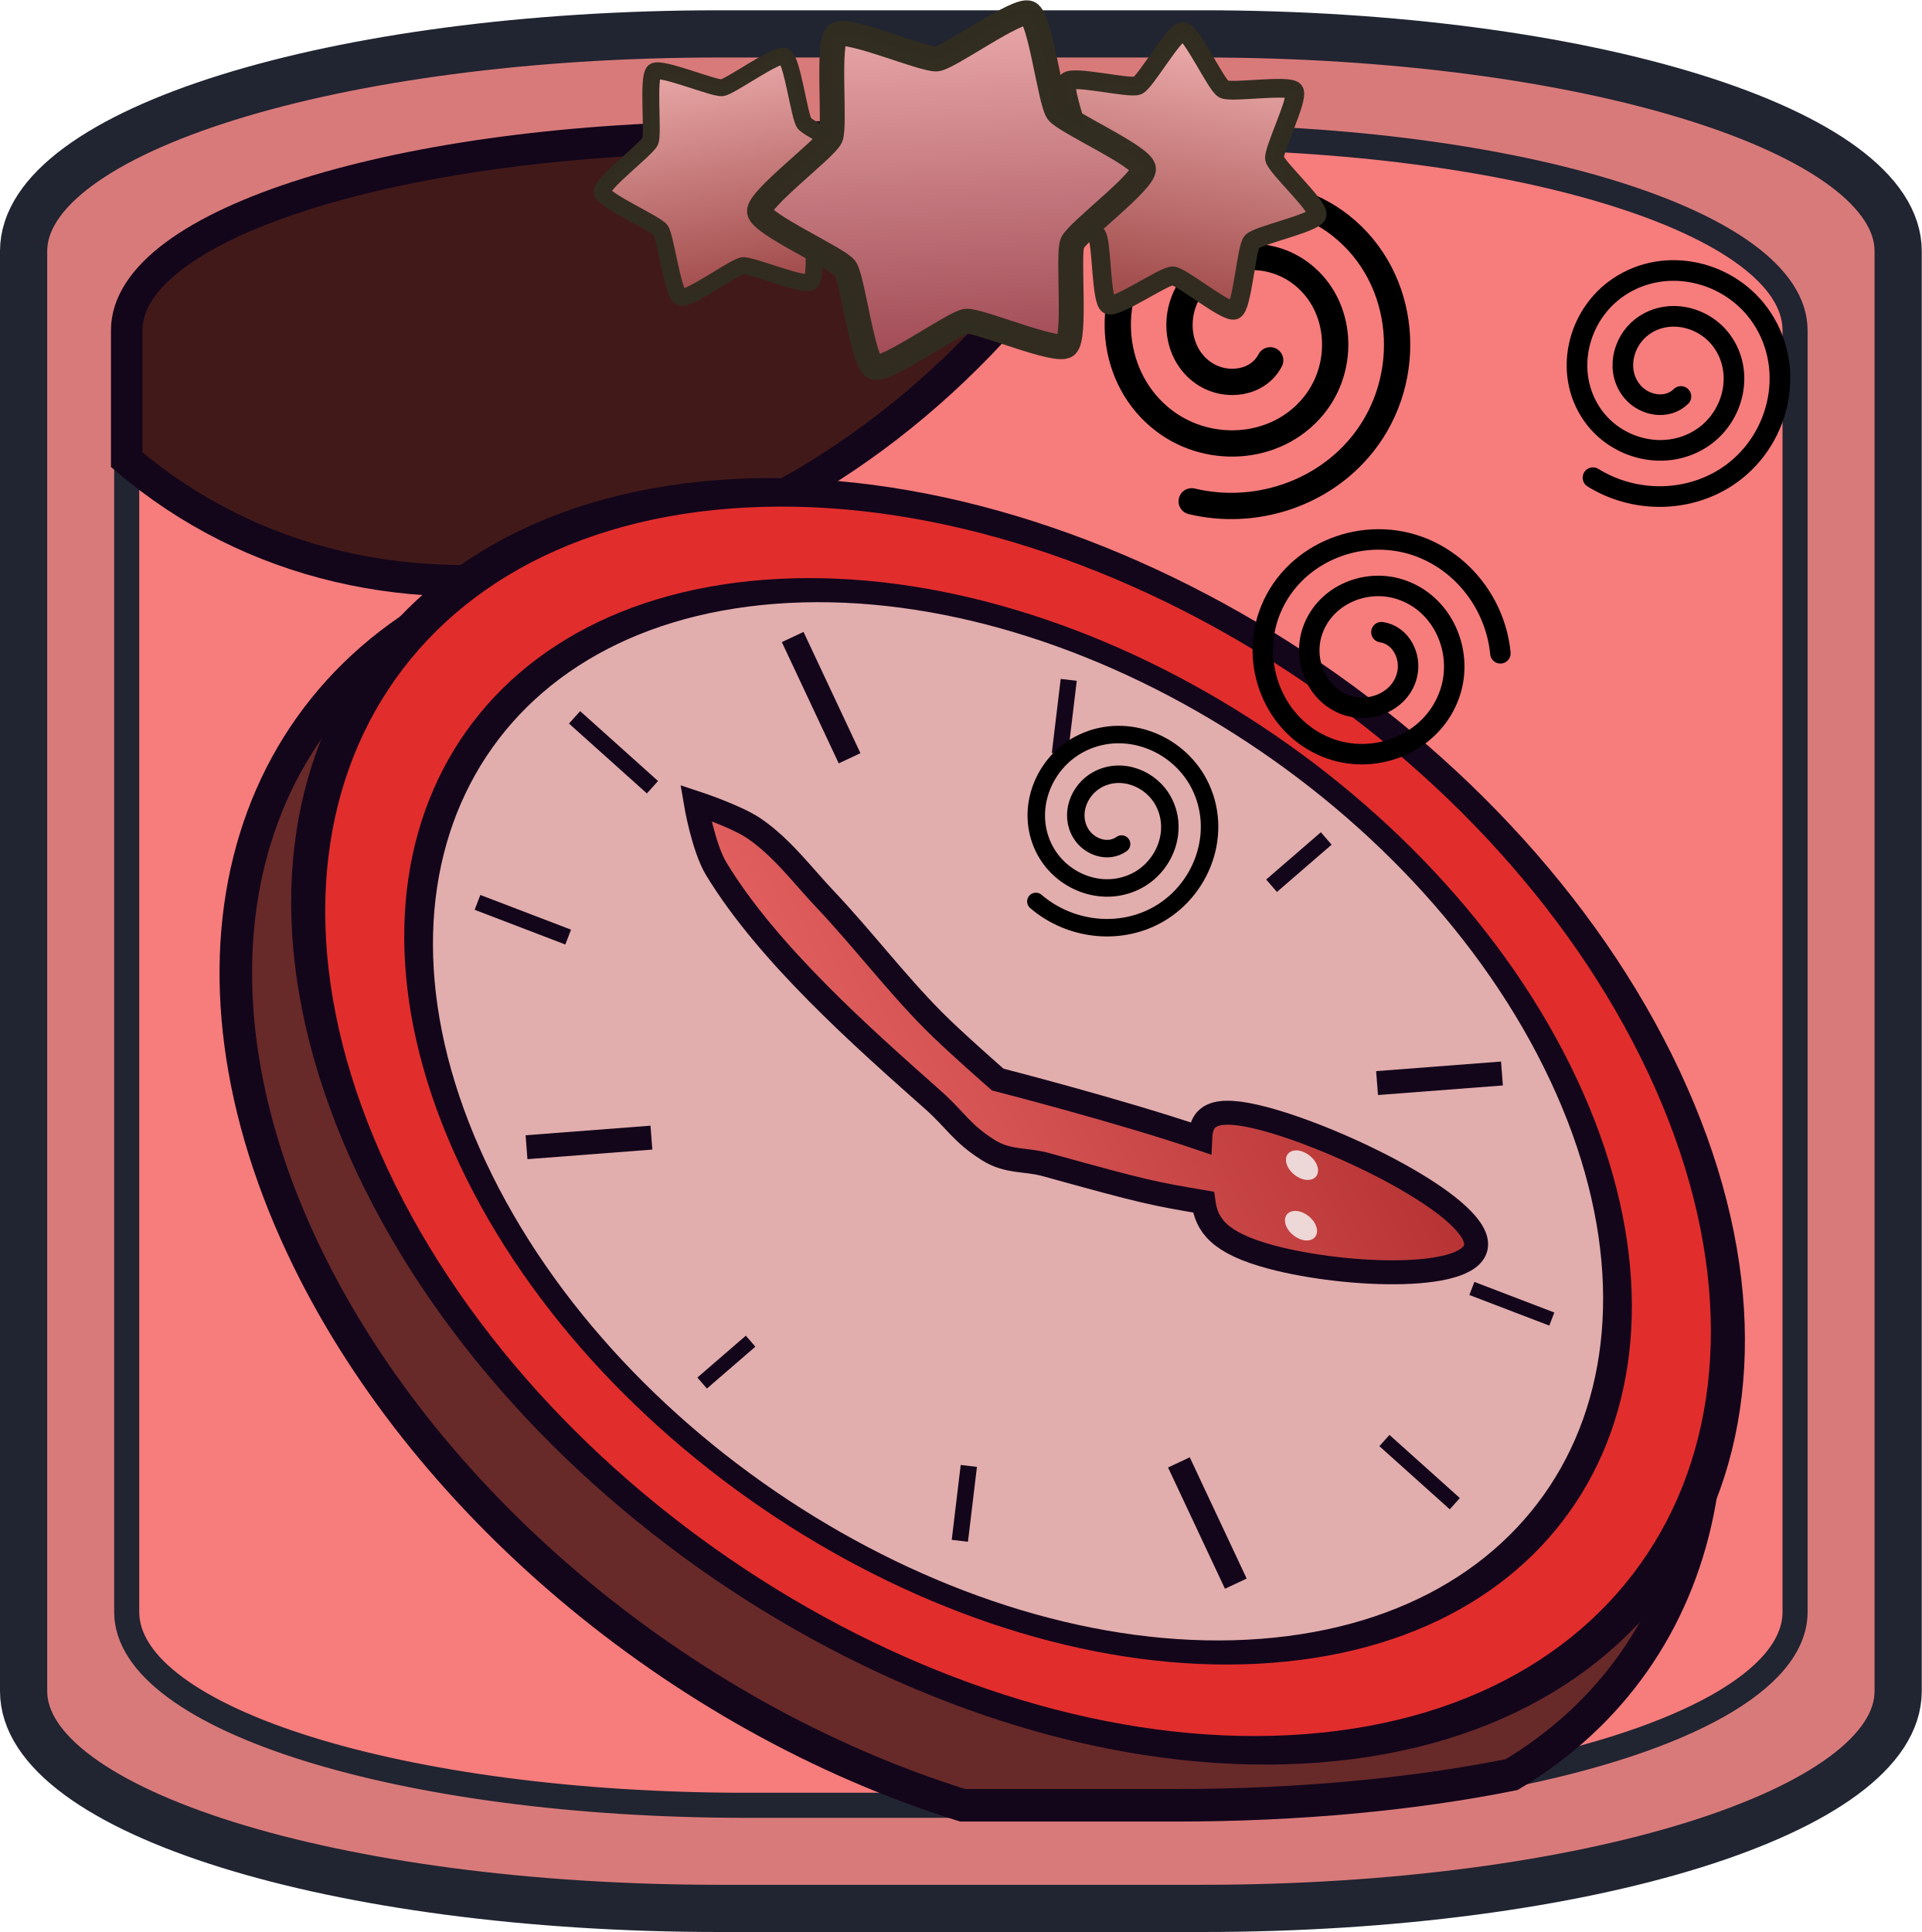
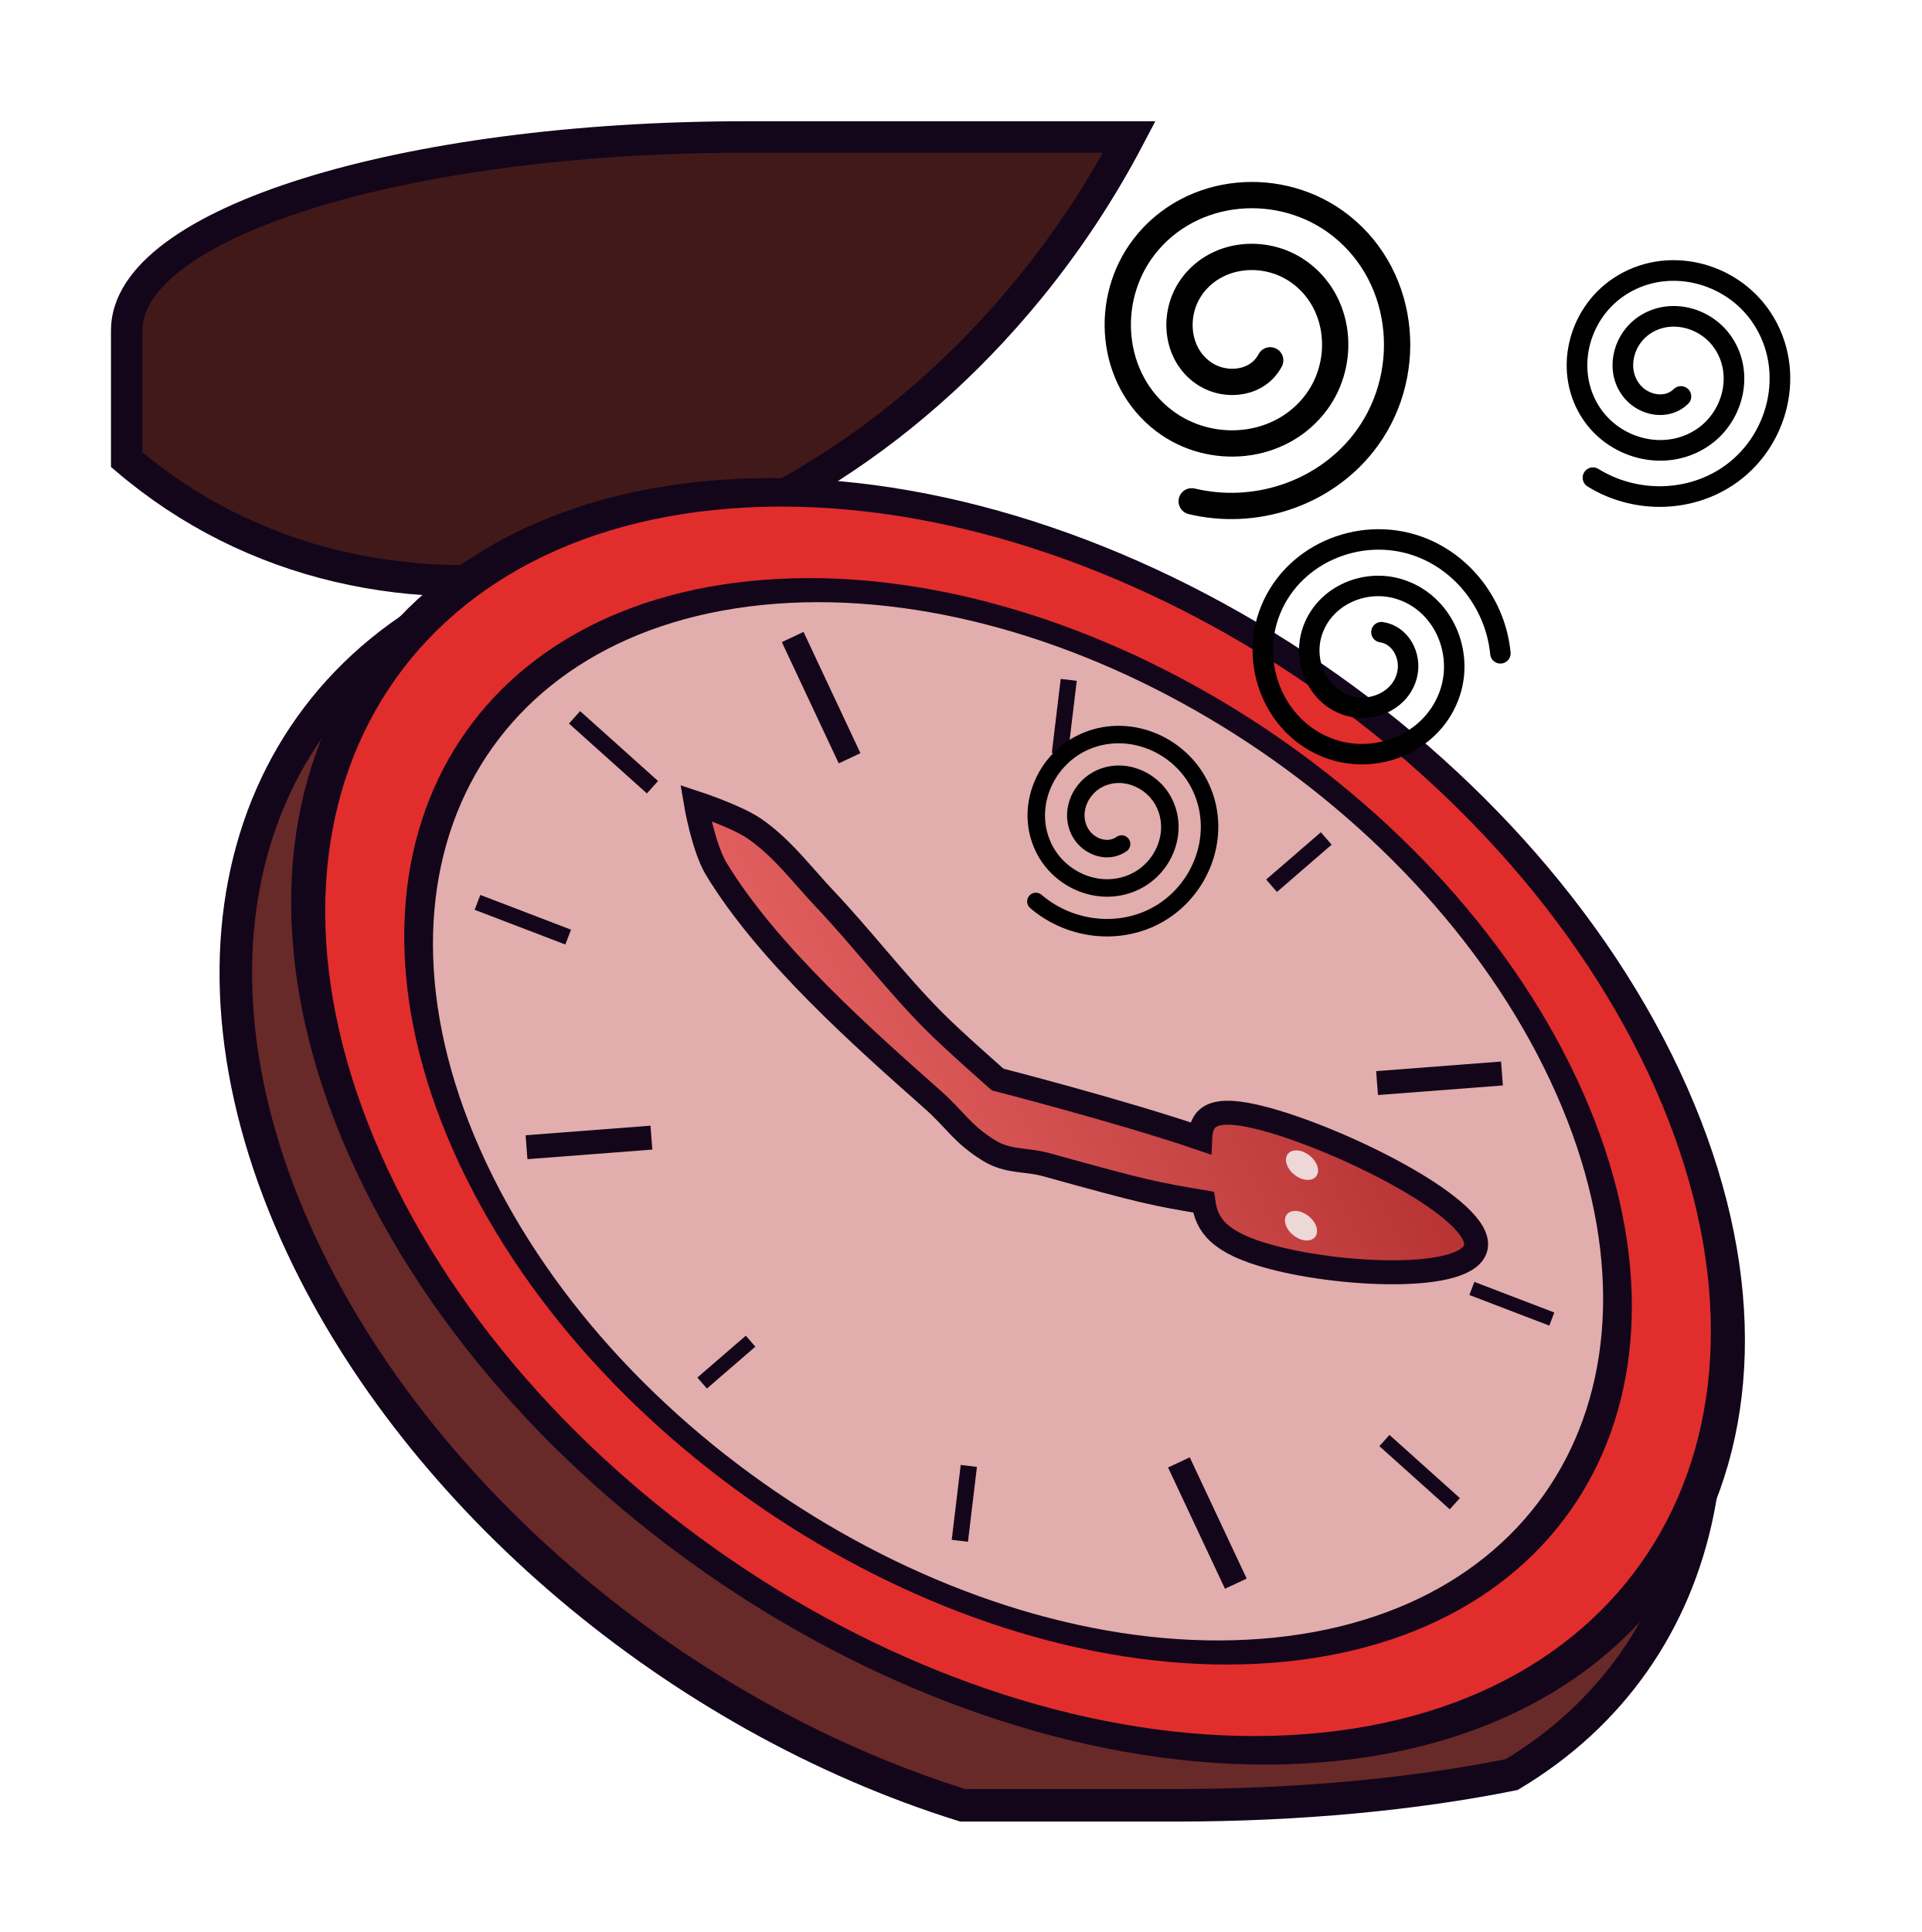
<svg xmlns="http://www.w3.org/2000/svg" xmlns:xlink="http://www.w3.org/1999/xlink" width="200" height="201.07" viewBox="0 0 52.917 53.2" version="1.1" id="svg1">
  <defs id="defs1">
    <linearGradient id="linearGradient4">
      <stop style="stop-color:#e26060;stop-opacity:1;" offset="0" id="stop4" />
      <stop style="stop-color:#b63232;stop-opacity:1;" offset="1" id="stop5" />
    </linearGradient>
    <linearGradient xlink:href="#linearGradient4" id="linearGradient5" x1="12.979" y1="16.647" x2="23.443" y2="16.647" gradientUnits="userSpaceOnUse" gradientTransform="matrix(1.552003,-0.1190643,0.7071439,1.506888,-9.940898,5.529155)" />
-     <linearGradient xlink:href="#linearGradient29" id="linearGradient25" x1="9.158" y1="0.654" x2="9.524" y2="7.639" gradientUnits="userSpaceOnUse" />
-     <linearGradient id="linearGradient29">
-       <stop style="stop-color:#f2b3b3;stop-opacity:1;" offset="0" id="stop28" />
-       <stop style="stop-color:#9e4752;stop-opacity:1;" offset="1" id="stop29" />
-     </linearGradient>
-     <linearGradient xlink:href="#linearGradient27" id="linearGradient26" x1="9.158" y1="0.654" x2="9.524" y2="7.639" gradientUnits="userSpaceOnUse" />
-     <linearGradient id="linearGradient27">
-       <stop style="stop-color:#f2b3b3;stop-opacity:1;" offset="0" id="stop26" />
-       <stop style="stop-color:#9e4747;stop-opacity:1;" offset="1" id="stop27" />
-     </linearGradient>
-     <linearGradient xlink:href="#linearGradient27" id="linearGradient15" gradientUnits="userSpaceOnUse" x1="9.158" y1="0.654" x2="9.524" y2="7.639" />
  </defs>
  <g id="layer1" style="display:inline" transform="translate(-0.2000028,-0.01799165)">
-     <rect style="fill:#d97a7a;fill-opacity:1;stroke:#212532;stroke-width:1.3;stroke-linejoin:round;stroke-miterlimit:8.2;stroke-dasharray:none;stroke-opacity:0.996" id="rect1" width="51.617" height="51.617" x="0.85" y="0.951" ry="5.982" rx="19.158" />
-     <path d="M 26.708,49.729 A 22.315,15.311 35.249 0 1 8.517,34.347 22.315,15.311 35.249 0 1 14.201,15.964 16.74,20.41 32.188 0 1 3.689,12.676 v 31.73 c 0,2.949 7.604,5.323 17.05,5.323 z" style="fill:#f77c7c;fill-opacity:1;stroke:#212532;stroke-width:0.69;stroke-linejoin:round;stroke-miterlimit:8.2;stroke-opacity:0.996" id="path10" />
-     <path d="m 31.296,3.79 a 16.74,20.41 32.188 0 1 -2.761,4.179 16.74,20.41 32.188 0 1 -9.882,7.063 22.315,15.311 35.249 0 1 26.724,16.488 22.315,15.311 35.249 0 1 -3.552,17.364 c 4.702,-0.946 7.803,-2.594 7.803,-4.478 V 9.113 c 0,-2.949 -7.604,-5.323 -17.05,-5.323 z" style="fill:#f77c7c;fill-opacity:1;stroke:#212532;stroke-width:0.69;stroke-linejoin:round;stroke-miterlimit:8.2;stroke-opacity:0.996" id="path8" />
    <path style="fill:none;fill-rule:evenodd;stroke:#000000;stroke-width:0.365;stroke-linecap:round;stroke-dasharray:none" id="path12" d="m 29.667,8.526 c -0.247,0.241 -0.65,0.163 -0.859,-0.086 -0.293,-0.347 -0.182,-0.871 0.162,-1.139 0.446,-0.346 1.094,-0.201 1.418,0.239 0.4,0.544 0.221,1.317 -0.315,1.697 C 29.431,9.691 28.532,9.478 28.096,8.845 27.588,8.107 27.835,7.082 28.565,6.591 c 0.836,-0.563 1.987,-0.281 2.534,0.545 0.618,0.933 0.301,2.21 -0.621,2.813 -0.711,0.464 -1.649,0.459 -2.367,0.014" transform="matrix(1.556564,0,0,1.556564,0.3070861,-2.336249)" />
    <path style="fill:none;fill-rule:evenodd;stroke:#000000;stroke-width:0.465;stroke-linecap:round;stroke-dasharray:none" id="path13" d="M 21.407,5.644 C 21.192,6.056 20.643,6.126 20.27,5.896 19.749,5.575 19.671,4.857 19.998,4.37 20.423,3.739 21.314,3.651 21.914,4.079 22.655,4.606 22.751,5.671 22.225,6.383 21.595,7.235 20.355,7.34 19.531,6.714 18.569,5.983 18.454,4.567 19.18,3.63 20.013,2.557 21.605,2.434 22.654,3.26 c 1.184,0.934 1.316,2.703 0.389,3.863 -0.714,0.894 -1.917,1.281 -3.025,1.015" transform="matrix(1.556564,0,0,1.556564,1.85439,1.154677)" />
  </g>
  <g id="layer2" transform="translate(-0.2000028,-0.01799165)">
    <path d="M 31.296,3.79 H 20.739 c -9.446,0 -17.05,2.374 -17.05,5.323 V 12.676 A 16.74,20.41 32.188 0 0 28.535,7.968 16.74,20.41 32.188 0 0 31.296,3.79 Z" style="fill:#421919;stroke:#13061b;stroke-width:0.867" id="path7" />
    <path d="m 14.201,15.964 a 16.74,20.41 32.188 0 0 4.452,-0.932 22.315,15.311 35.249 0 0 -0.103,0.008 22.315,15.311 35.249 0 0 -4.349,0.924 z" style="fill:#682929;stroke:#13061b;stroke-width:0.896" id="path11" />
    <path d="M 41.825,48.884 A 22.315,15.311 35.249 0 0 45.377,31.52 22.315,15.311 35.249 0 0 18.653,15.032 16.74,20.41 32.188 0 1 14.201,15.964 22.315,15.311 35.249 0 0 8.517,34.347 22.315,15.311 35.249 0 0 26.708,49.729 h 5.87 c 3.414,0 6.586,-0.31 9.247,-0.845 z" style="fill:#682929;stroke:#13061b;stroke-width:0.896" id="path9" />
    <ellipse style="fill:#e22d2d;fill-opacity:1;stroke:#13061b;stroke-width:0.865" id="path1-3" cx="13.296" cy="35.251" rx="17.835" ry="19.072" transform="matrix(0.9970702,-0.07649175,0.424823,0.9052764,0,0)" />
    <ellipse style="fill:#e2adad;fill-opacity:1;stroke:#13061b;stroke-width:0.73" id="path1" cx="13.296" cy="35.251" rx="15.061" ry="16.106" transform="matrix(0.9970702,-0.07649175,0.424823,0.9052764,0,0)" />
    <path style="fill:#e2adad;fill-opacity:1;stroke:#13061b;stroke-width:0.66" d="m 22.027,17.559 1.567,3.339" id="path2" />
    <path style="fill:#e2adad;fill-opacity:1;stroke:#13061b;stroke-width:0.66" d="m 32.662,40.287 1.567,3.339" id="path2-8" />
    <path style="fill:#e2adad;fill-opacity:1;stroke:#13061b;stroke-width:0.445" d="m 29.628,18.739 -0.245,2.041" id="path2-1" />
    <path style="fill:#e2adad;fill-opacity:1;stroke:#13061b;stroke-width:0.45" d="m 26.877,40.384 -0.247,2.062" id="path2-8-7" />
    <path style="fill:#e2adad;fill-opacity:1;stroke:#13061b;stroke-width:0.453" d="m 36.719,23.106 -1.506,1.302" id="path2-7" />
    <path style="fill:#e2adad;fill-opacity:1;stroke:#13061b;stroke-width:0.401" d="m 20.868,36.949 -1.334,1.153" id="path2-8-6" />
    <path style="fill:#e2adad;fill-opacity:1;stroke:#13061b;stroke-width:0.66" d="m 41.557,29.578 -3.439,0.264" id="path2-2" />
    <path style="fill:#e2adad;fill-opacity:1;stroke:#13061b;stroke-width:0.66" d="M 18.137,31.344 14.698,31.608" id="path2-8-2" />
    <path style="fill:#e2adad;fill-opacity:1;stroke:#13061b;stroke-width:0.46" d="m 16.021,19.771 2.145,1.924" id="path2-76" />
    <path style="fill:#e2adad;fill-opacity:1;stroke:#13061b;stroke-width:0.416" d="m 38.321,39.685 1.938,1.739" id="path2-8-1" />
    <path style="fill:#e2adad;fill-opacity:1;stroke:#13061b;stroke-width:0.438" d="m 13.348,24.866 2.497,0.956" id="path2-9" />
    <path style="fill:#e2adad;fill-opacity:1;stroke:#13061b;stroke-width:0.386" d="m 40.729,35.497 2.201,0.843" id="path2-8-5" />
    <path id="path3" style="fill:url(#linearGradient5);stroke:#13061b;stroke-width:0.66" d="m 19.358,22.127 c 0,0 0.206,1.225 0.567,1.82 1.417,2.337 4.058,4.667 5.957,6.351 0.641,0.569 0.792,0.923 1.528,1.387 0.547,0.345 1.018,0.243 1.599,0.404 2.755,0.765 2.961,0.798 4.33,1.031 0.086,0.626 0.416,1.126 1.876,1.515 2.085,0.555 5.684,0.673 5.63,-0.379 -0.055,-1.052 -3.742,-2.876 -5.827,-3.431 -1.453,-0.387 -1.744,-0.056 -1.769,0.536 -2.19,-0.747 -5.576,-1.616 -5.576,-1.616 0,0 -1.223,-1.069 -1.786,-1.639 -1.057,-1.071 -1.944,-2.246 -2.974,-3.334 C 22.286,24.109 21.733,23.355 20.964,22.83 20.471,22.493 19.358,22.127 19.358,22.127 Z" />
    <ellipse style="fill:#edd7d7;fill-opacity:1;stroke:#13061b;stroke-width:0;stroke-dasharray:none" id="path4" cx="20.317" cy="37.178" rx="0.4" ry="0.448" transform="matrix(0.9970702,-0.07649175,0.424823,0.9052764,0,0)" />
    <path style="display:inline;fill:none;fill-rule:evenodd;stroke:#000000;stroke-width:0.265;stroke-linecap:round;stroke-dasharray:none" id="path14" d="m 24.288,10.078 c 0.252,0.038 0.387,0.31 0.334,0.544 -0.073,0.328 -0.431,0.497 -0.743,0.414 -0.403,-0.108 -0.608,-0.554 -0.494,-0.941 0.141,-0.478 0.676,-0.719 1.139,-0.573 0.554,0.174 0.831,0.798 0.653,1.338 -0.207,0.63 -0.921,0.942 -1.536,0.733 -0.705,-0.24 -1.054,-1.043 -0.813,-1.735 0.272,-0.781 1.166,-1.166 1.933,-0.893 0.591,0.211 1.007,0.765 1.067,1.387" transform="matrix(2.127014,0,0,2.127014,-13.42228,-4.010719)" />
    <path style="display:inline;fill:none;fill-rule:evenodd;stroke:#000000;stroke-width:0.265;stroke-linecap:round;stroke-dasharray:none" id="path14-2" d="m 24.288,10.078 c 0.252,0.038 0.387,0.31 0.334,0.544 -0.073,0.328 -0.431,0.497 -0.743,0.414 -0.403,-0.108 -0.608,-0.554 -0.494,-0.941 0.141,-0.478 0.676,-0.719 1.139,-0.573 0.554,0.174 0.831,0.798 0.653,1.338 -0.207,0.63 -0.921,0.942 -1.536,0.733 -0.705,-0.24 -1.054,-1.043 -0.813,-1.735 0.272,-0.781 1.166,-1.166 1.933,-0.893 0.591,0.211 1.007,0.765 1.067,1.387" transform="matrix(-1.308786,1.259197,-1.259197,-1.308786,75.56176,5.866222)" />
    <ellipse style="fill:#edd7d7;fill-opacity:1;stroke:#13061b;stroke-width:0;stroke-dasharray:none" id="path4-3" cx="19.533" cy="38.953" rx="0.4" ry="0.448" transform="matrix(0.9970702,-0.07649175,0.424823,0.9052764,0,0)" />
  </g>
-   <g id="layer3" transform="translate(-0.2000028,-0.01799165)">
-     <path style="fill:url(#linearGradient15);fill-opacity:1;fill-rule:nonzero;stroke:#322d21;stroke-width:0.443;stroke-linejoin:round;stroke-miterlimit:8.2;stroke-opacity:0.996" id="path1-5-7" d="M 11.386,7.222 C 11.222,7.342 9.982,6.725 9.782,6.762 9.582,6.8 8.652,7.826 8.455,7.774 8.259,7.721 7.969,6.366 7.815,6.233 7.661,6.101 6.278,6.013 6.197,5.827 6.116,5.641 6.994,4.569 7.002,4.366 7.009,4.163 6.216,3.027 6.311,2.847 6.406,2.668 7.791,2.686 7.955,2.565 8.118,2.445 8.512,1.116 8.711,1.078 8.911,1.041 9.761,2.136 9.957,2.188 10.153,2.241 11.437,1.72 11.591,1.852 c 0.154,0.133 -0.172,1.48 -0.091,1.666 0.081,0.186 1.289,0.865 1.281,1.068 -0.008,0.203 -1.264,0.788 -1.359,0.967 -0.095,0.179 0.127,1.547 -0.036,1.668 z" transform="matrix(1.133946,0.2629771,-0.2629771,1.133946,23.17993,-2.626582)" />
-     <path style="fill:url(#linearGradient26);fill-opacity:1;fill-rule:nonzero;stroke:#322d21;stroke-width:0.443;stroke-linejoin:round;stroke-miterlimit:8.2;stroke-opacity:0.996" id="path1-5-7-0" d="M 11.386,7.222 C 11.206,7.354 9.83,6.763 9.608,6.788 9.387,6.813 8.175,7.693 7.971,7.604 7.767,7.515 7.59,6.027 7.458,5.848 7.325,5.669 5.957,5.059 5.932,4.837 5.908,4.616 7.107,3.719 7.197,3.515 7.286,3.311 7.13,1.821 7.309,1.689 7.488,1.557 8.865,2.147 9.086,2.122 9.308,2.098 10.52,1.218 10.724,1.307 c 0.204,0.089 0.381,1.577 0.513,1.756 0.132,0.179 1.5,0.789 1.525,1.01 0.025,0.221 -1.175,1.118 -1.264,1.322 -0.089,0.204 0.067,1.694 -0.112,1.826 z" transform="matrix(-1.023602,0.2373868,0.2373868,1.023602,28.87938,-1.895762)" />
-     <path style="fill:url(#linearGradient25);fill-opacity:1;fill-rule:nonzero;stroke:#322d21;stroke-width:0.443;stroke-linejoin:round;stroke-miterlimit:8.2;stroke-opacity:0.996" id="path1-5-9" d="M 11.386,7.222 C 11.206,7.354 9.83,6.763 9.608,6.788 9.387,6.813 8.175,7.693 7.971,7.604 7.767,7.515 7.59,6.027 7.458,5.848 7.325,5.669 5.957,5.059 5.932,4.837 5.908,4.616 7.107,3.719 7.197,3.515 7.286,3.311 7.13,1.821 7.309,1.689 7.488,1.557 8.865,2.147 9.086,2.122 9.308,2.098 10.52,1.218 10.724,1.307 c 0.204,0.089 0.381,1.577 0.513,1.756 0.132,0.179 1.5,0.789 1.525,1.01 0.025,0.221 -1.175,1.118 -1.264,1.322 -0.089,0.204 0.067,1.694 -0.112,1.826 z" transform="matrix(1.548136,0,0,1.548136,11.92894,-1.644613)" />
-   </g>
+   <g id="layer3" transform="translate(-0.2000028,-0.01799165)" />
</svg>
